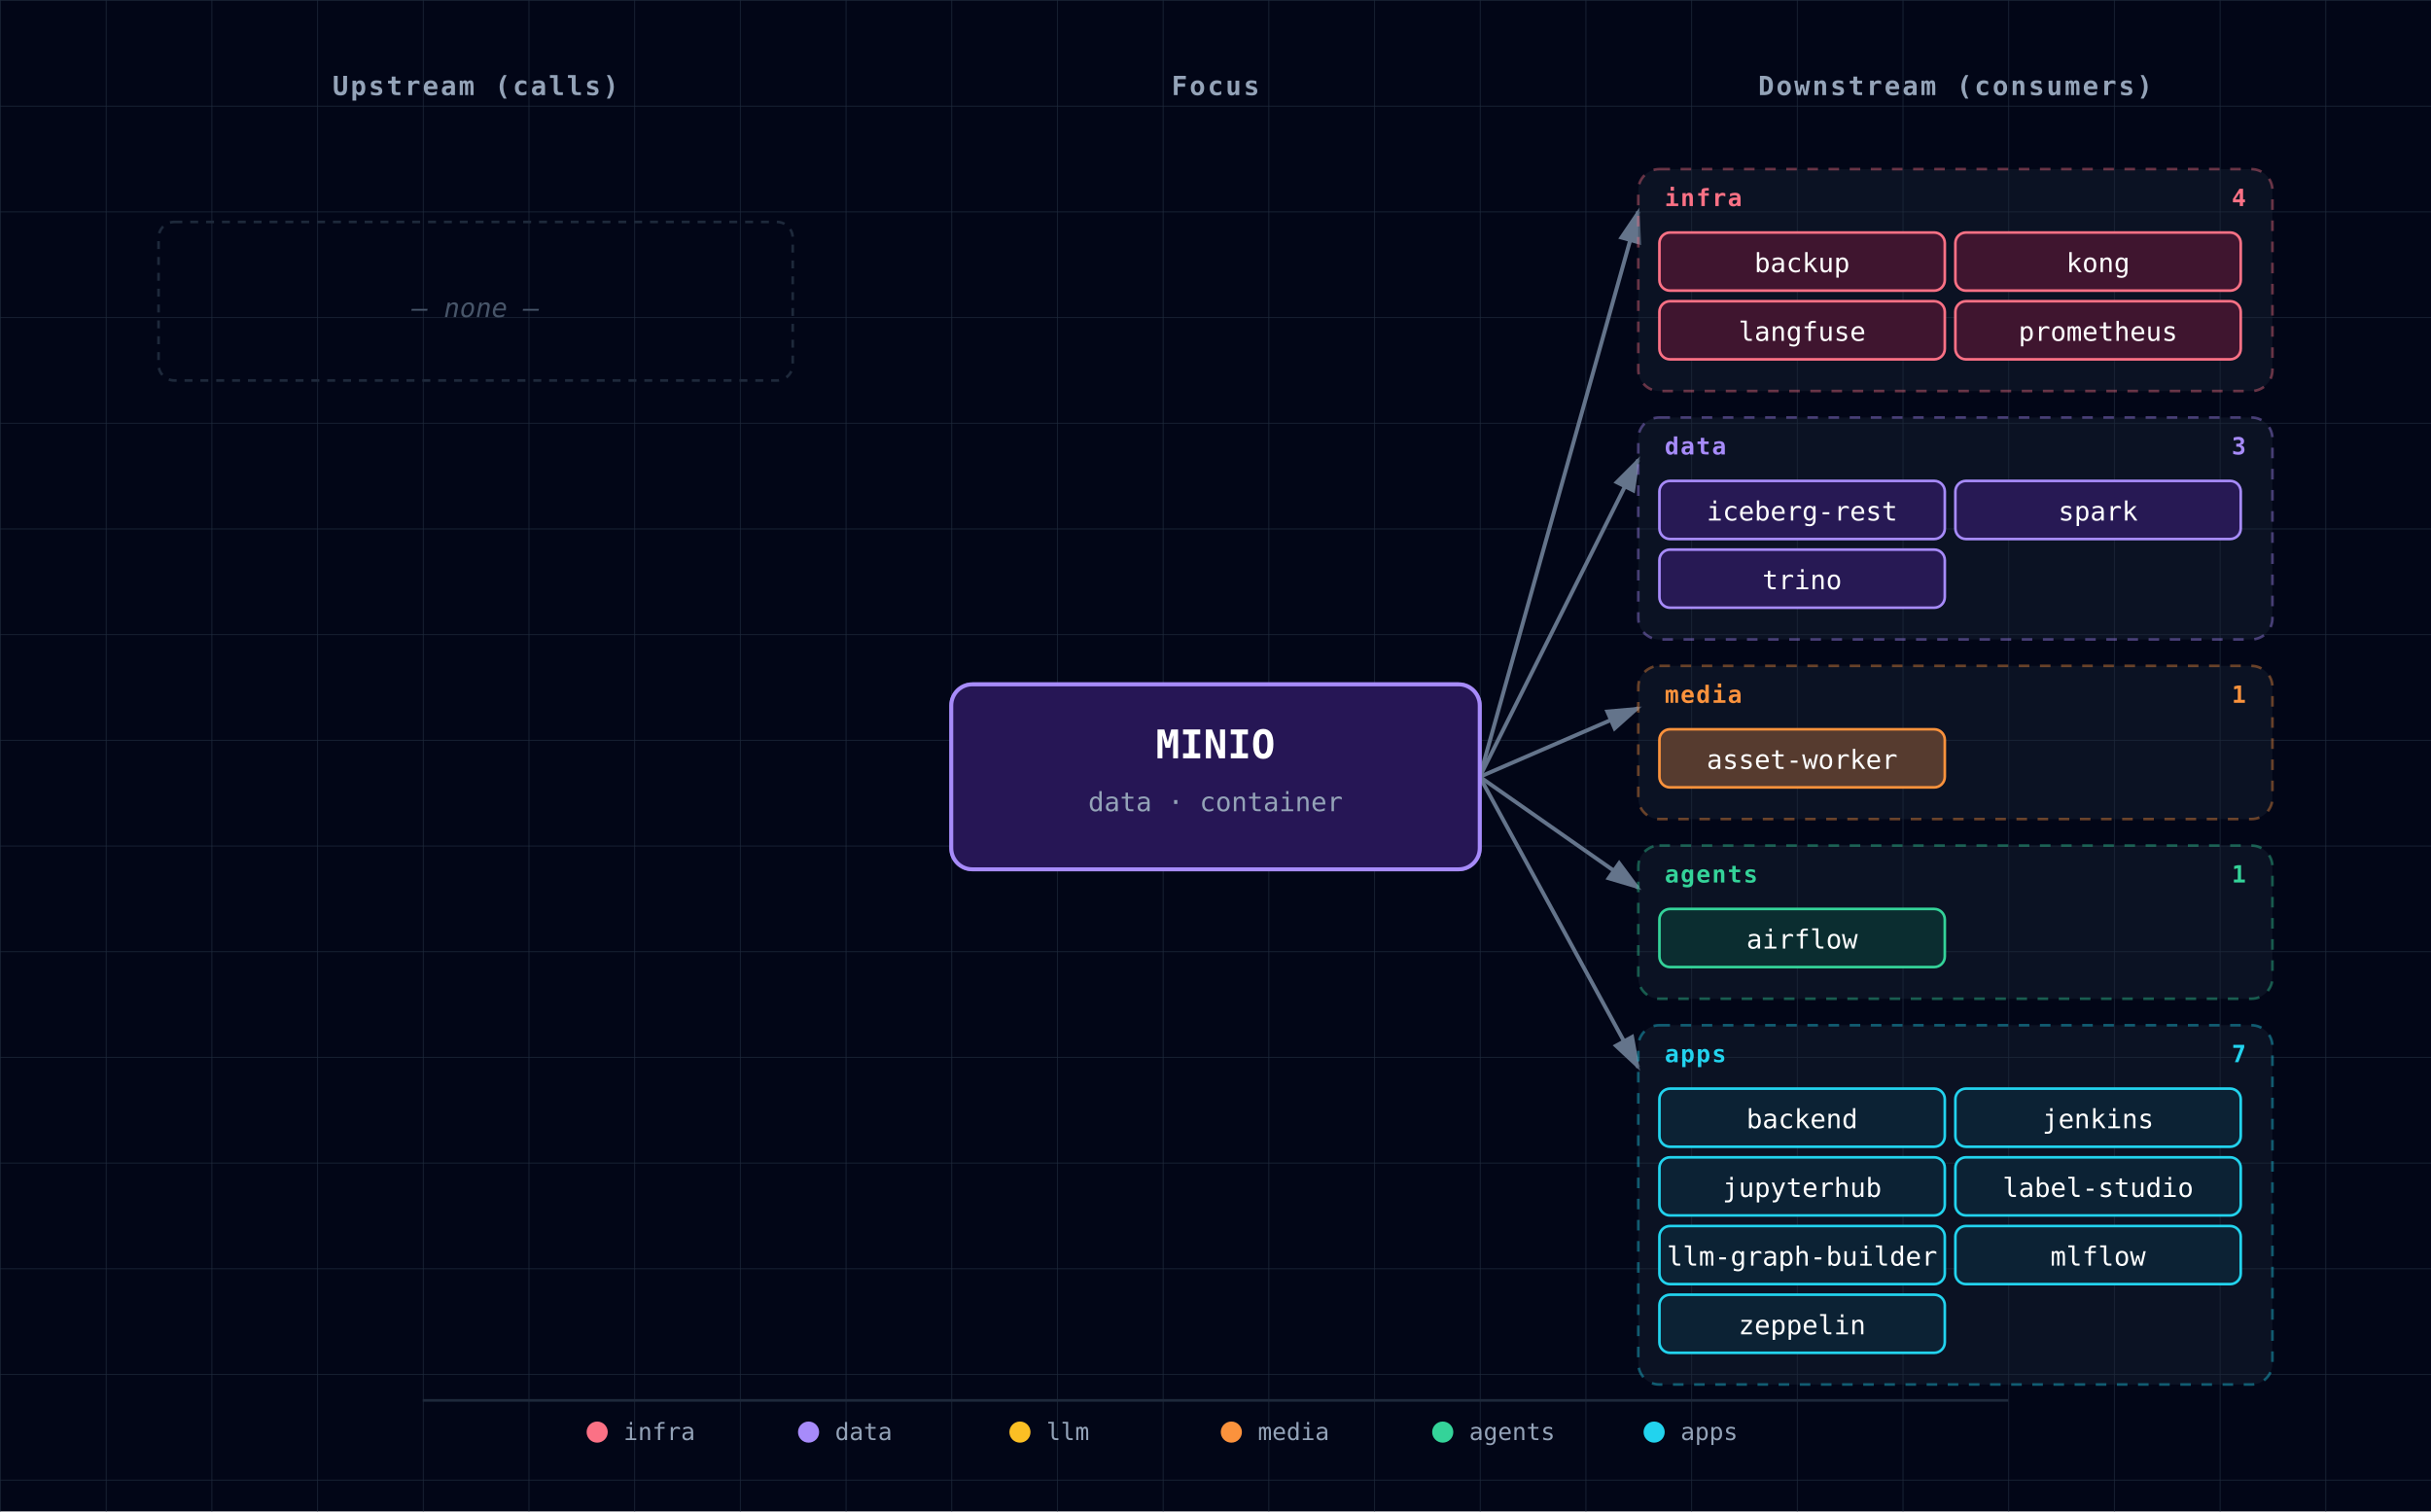
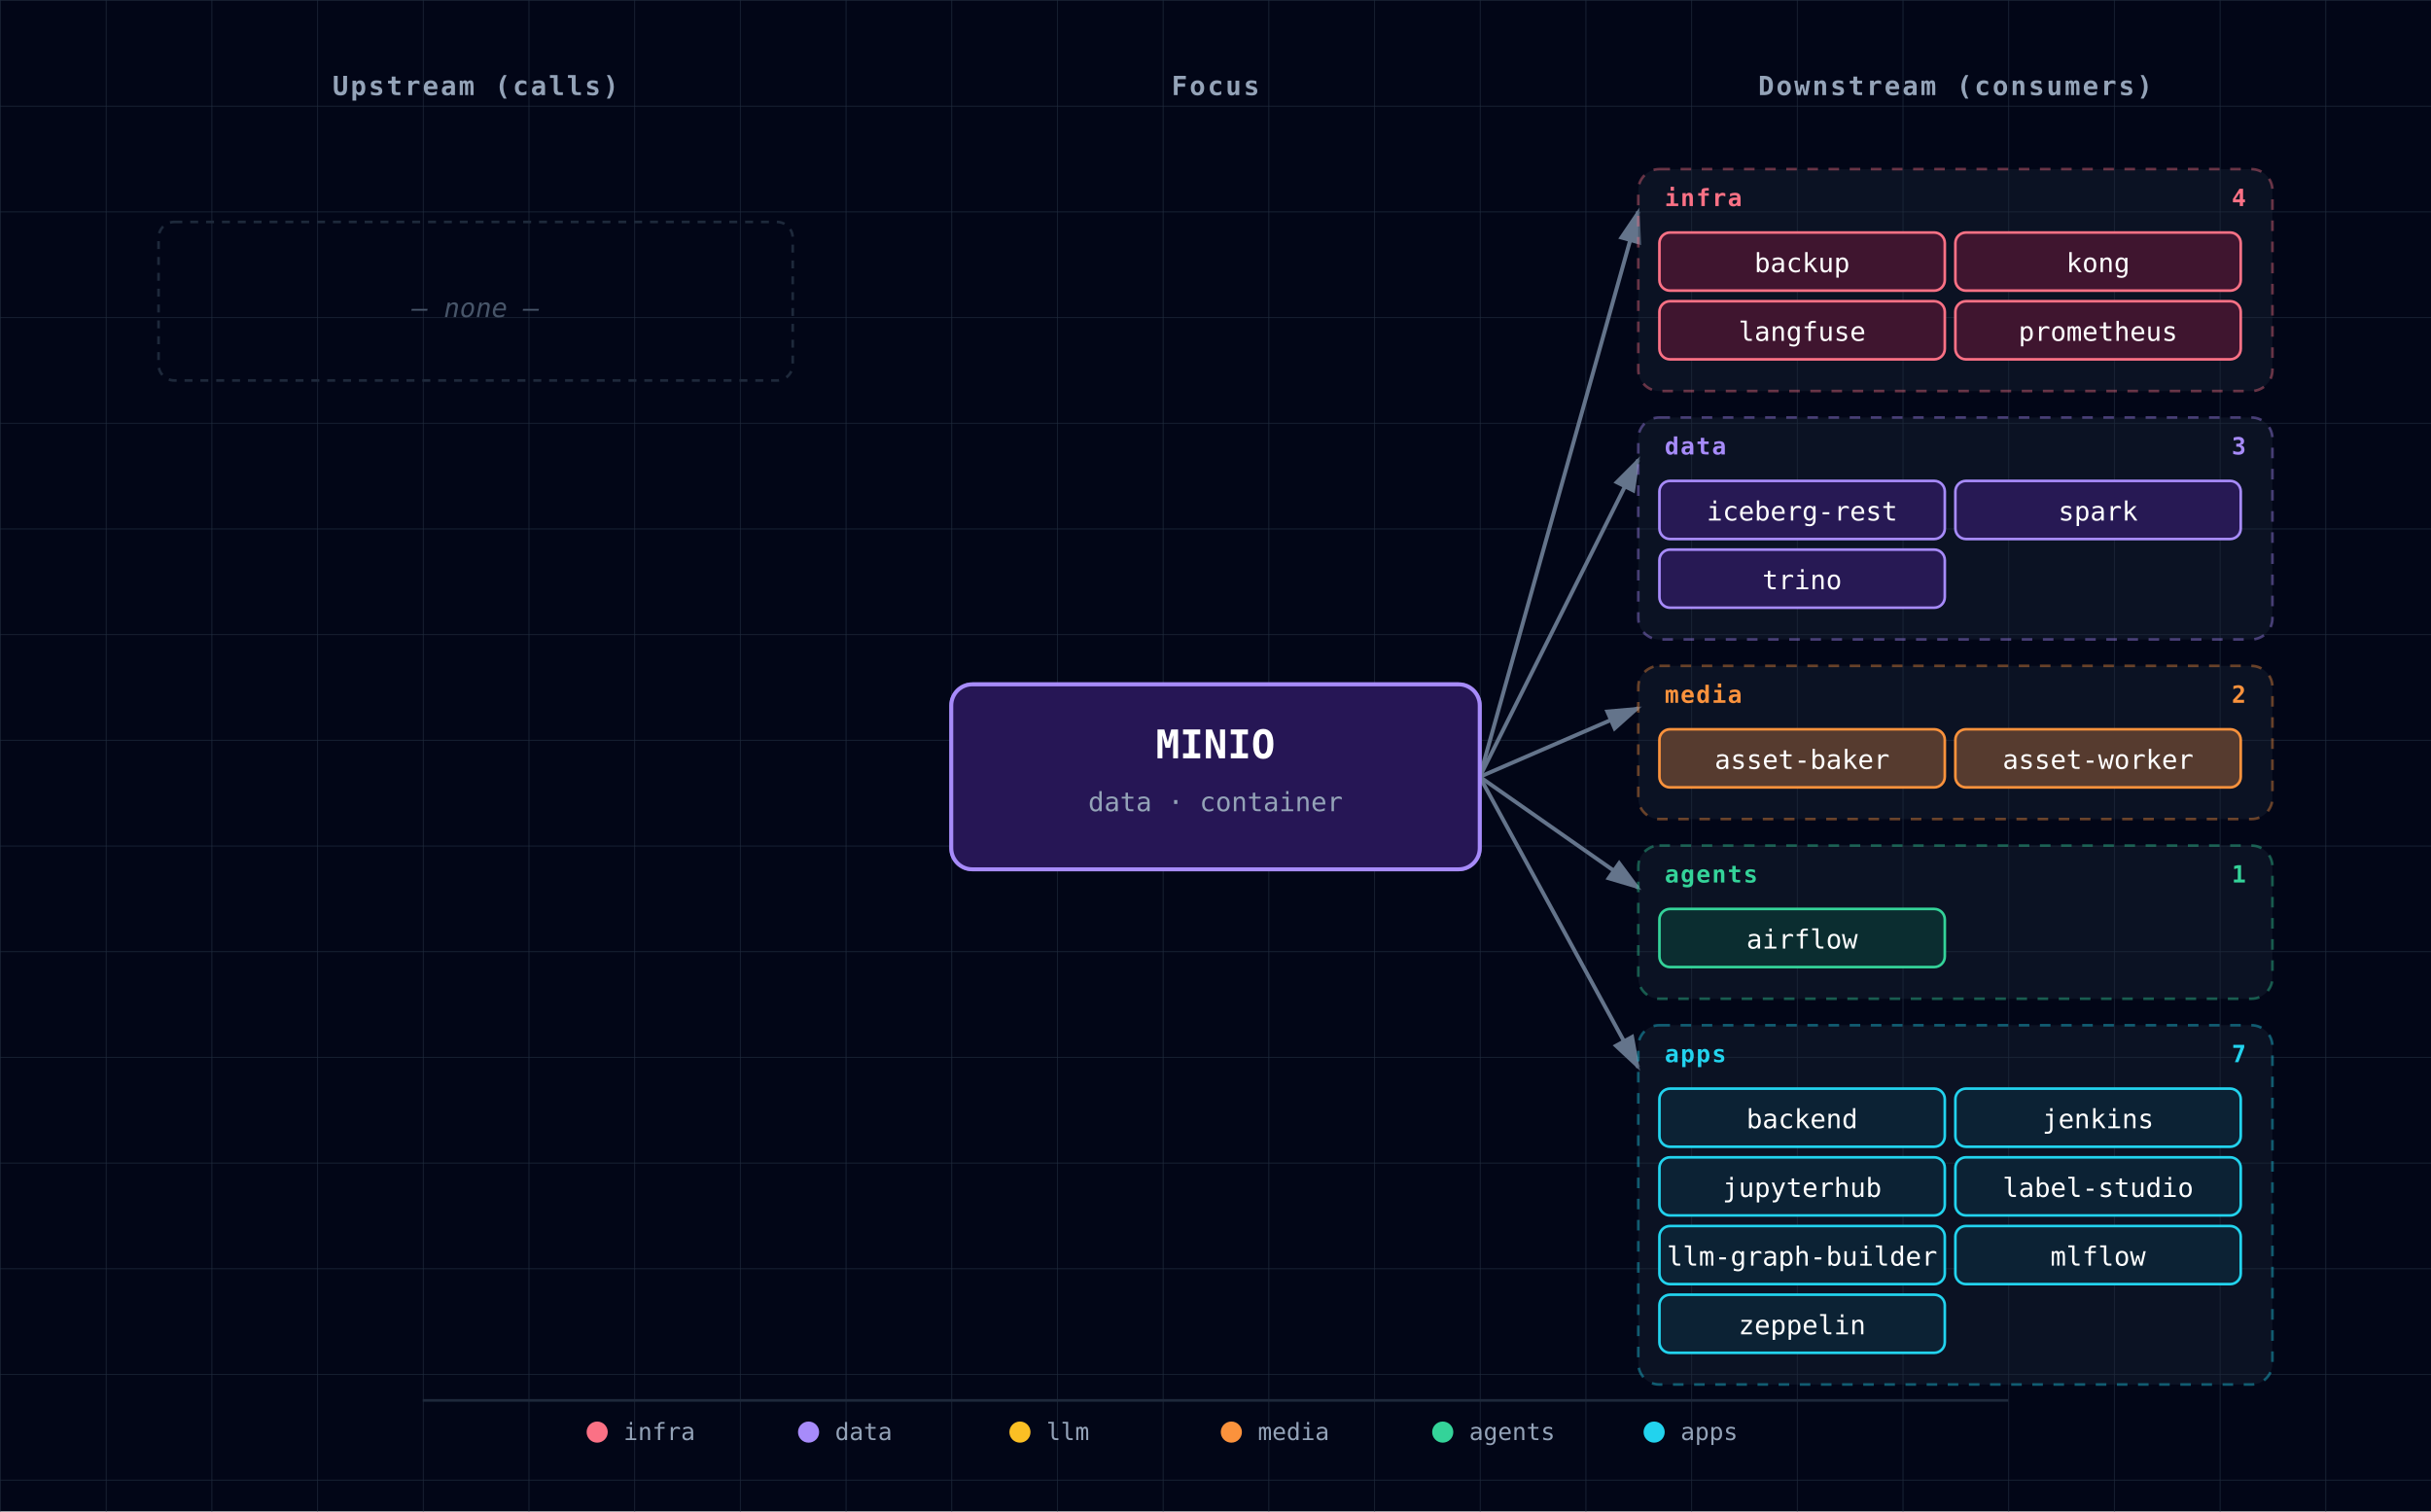
<svg xmlns="http://www.w3.org/2000/svg" viewBox="0 0 920 572" font-family="'JetBrains Mono', 'Fira Code', Menlo, Consolas, monospace">
  <defs>
    <pattern id="grid" width="40" height="40" patternUnits="userSpaceOnUse">
      <path d="M 40 0 L 0 0 0 40" fill="none" stroke="#1e293b" stroke-width="0.5" />
    </pattern>
    <marker id="arrowhead" markerWidth="9" markerHeight="6" refX="8" refY="3" orient="auto">
      <polygon points="0 0, 9 3, 0 6" fill="#64748b" />
    </marker>
    <filter id="focus-glow" x="-50%" y="-50%" width="200%" height="200%">
      <feGaussianBlur in="SourceAlpha" stdDeviation="6" />
      <feFlood flood-color="#a78bfa" flood-opacity="0.6" />
      <feComposite in2="SourceAlpha" operator="in" />
      <feMerge>
        <feMergeNode />
        <feMergeNode in="SourceGraphic" />
      </feMerge>
    </filter>
  </defs>
  <rect width="920" height="572" fill="#020617" />
  <rect width="920" height="572" fill="url(#grid)" />
  <text x="180" y="36" fill="#94a3b8" font-size="10" font-weight="600" text-anchor="middle" letter-spacing="0.08em">Upstream (calls)</text>
  <text x="460" y="36" fill="#94a3b8" font-size="10" font-weight="600" text-anchor="middle" letter-spacing="0.08em">Focus</text>
  <text x="740" y="36" fill="#94a3b8" font-size="10" font-weight="600" text-anchor="middle" letter-spacing="0.08em">Downstream (consumers)</text>
  <line x1="560" y1="294" x2="620" y2="80" stroke="#64748b" stroke-width="1.5" marker-end="url(#arrowhead)" />
  <line x1="560" y1="294" x2="620" y2="174" stroke="#64748b" stroke-width="1.5" marker-end="url(#arrowhead)" />
  <line x1="560" y1="294" x2="620" y2="268" stroke="#64748b" stroke-width="1.5" marker-end="url(#arrowhead)" />
  <line x1="560" y1="294" x2="620" y2="336" stroke="#64748b" stroke-width="1.5" marker-end="url(#arrowhead)" />
  <line x1="560" y1="294" x2="620" y2="404" stroke="#64748b" stroke-width="1.5" marker-end="url(#arrowhead)" />
  <g>
    <rect x="60" y="84" width="240" height="60" rx="6" fill="none" stroke="#1e293b" stroke-width="1" stroke-dasharray="3,3" />
    <text x="180" y="120" fill="#475569" font-size="10" font-style="italic" text-anchor="middle">— none —</text>
  </g>
  <g>
    <g class="cluster">
      <rect x="620" y="64" width="240" height="84" rx="8" fill="rgba(30,41,59,0.35)" stroke="#fb7185" stroke-width="1" stroke-dasharray="4,4" stroke-opacity="0.4" />
      <text x="630" y="78" fill="#fb7185" font-size="9" font-weight="700" text-anchor="start" style="letter-spacing:0.06em;text-transform:uppercase;">infra</text>
      <text x="850" y="78" fill="#fb7185" font-size="9" font-weight="600" text-anchor="end">4</text>
    </g>
    <g>
      <rect x="628" y="88" width="108" height="22" rx="4" fill="#0f172a" />
      <rect x="628" y="88" width="108" height="22" rx="4" fill="rgba(136, 19, 55, 0.4)" stroke="#fb7185" stroke-width="1" />
      <text x="682" y="103" fill="white" font-size="10" text-anchor="middle">backup</text>
    </g>
    <g>
      <rect x="740" y="88" width="108" height="22" rx="4" fill="#0f172a" />
      <rect x="740" y="88" width="108" height="22" rx="4" fill="rgba(136, 19, 55, 0.4)" stroke="#fb7185" stroke-width="1" />
      <text x="794" y="103" fill="white" font-size="10" text-anchor="middle">kong</text>
    </g>
    <g>
      <rect x="628" y="114" width="108" height="22" rx="4" fill="#0f172a" />
      <rect x="628" y="114" width="108" height="22" rx="4" fill="rgba(136, 19, 55, 0.4)" stroke="#fb7185" stroke-width="1" />
      <text x="682" y="129" fill="white" font-size="10" text-anchor="middle">langfuse</text>
    </g>
    <g>
      <rect x="740" y="114" width="108" height="22" rx="4" fill="#0f172a" />
      <rect x="740" y="114" width="108" height="22" rx="4" fill="rgba(136, 19, 55, 0.4)" stroke="#fb7185" stroke-width="1" />
      <text x="794" y="129" fill="white" font-size="10" text-anchor="middle">prometheus</text>
    </g>
    <g class="cluster">
      <rect x="620" y="158" width="240" height="84" rx="8" fill="rgba(30,41,59,0.35)" stroke="#a78bfa" stroke-width="1" stroke-dasharray="4,4" stroke-opacity="0.4" />
      <text x="630" y="172" fill="#a78bfa" font-size="9" font-weight="700" text-anchor="start" style="letter-spacing:0.06em;text-transform:uppercase;">data</text>
      <text x="850" y="172" fill="#a78bfa" font-size="9" font-weight="600" text-anchor="end">3</text>
    </g>
    <g>
      <rect x="628" y="182" width="108" height="22" rx="4" fill="#0f172a" />
      <rect x="628" y="182" width="108" height="22" rx="4" fill="rgba(76, 29, 149, 0.4)" stroke="#a78bfa" stroke-width="1" />
      <text x="682" y="197" fill="white" font-size="10" text-anchor="middle">iceberg-rest</text>
    </g>
    <g>
      <rect x="740" y="182" width="108" height="22" rx="4" fill="#0f172a" />
      <rect x="740" y="182" width="108" height="22" rx="4" fill="rgba(76, 29, 149, 0.4)" stroke="#a78bfa" stroke-width="1" />
      <text x="794" y="197" fill="white" font-size="10" text-anchor="middle">spark</text>
    </g>
    <g>
      <rect x="628" y="208" width="108" height="22" rx="4" fill="#0f172a" />
      <rect x="628" y="208" width="108" height="22" rx="4" fill="rgba(76, 29, 149, 0.4)" stroke="#a78bfa" stroke-width="1" />
      <text x="682" y="223" fill="white" font-size="10" text-anchor="middle">trino</text>
    </g>
    <g class="cluster">
      <rect x="620" y="252" width="240" height="58" rx="8" fill="rgba(30,41,59,0.35)" stroke="#fb923c" stroke-width="1" stroke-dasharray="4,4" stroke-opacity="0.4" />
      <text x="630" y="266" fill="#fb923c" font-size="9" font-weight="700" text-anchor="start" style="letter-spacing:0.06em;text-transform:uppercase;">media</text>
-       <text x="850" y="266" fill="#fb923c" font-size="9" font-weight="600" text-anchor="end">1</text>
+       <text x="850" y="266" fill="#fb923c" font-size="9" font-weight="600" text-anchor="end">2</text>
    </g>
    <g>
      <rect x="628" y="276" width="108" height="22" rx="4" fill="#0f172a" />
      <rect x="628" y="276" width="108" height="22" rx="4" fill="rgba(251, 146, 60, 0.3)" stroke="#fb923c" stroke-width="1" />
-       <text x="682" y="291" fill="white" font-size="10" text-anchor="middle">asset-worker</text>
+       <text x="682" y="291" fill="white" font-size="10" text-anchor="middle">asset-baker</text>
+     </g>
+     <g>
+       <rect x="740" y="276" width="108" height="22" rx="4" fill="#0f172a" />
+       <rect x="740" y="276" width="108" height="22" rx="4" fill="rgba(251, 146, 60, 0.3)" stroke="#fb923c" stroke-width="1" />
+       <text x="794" y="291" fill="white" font-size="10" text-anchor="middle">asset-worker</text>
    </g>
    <g class="cluster">
      <rect x="620" y="320" width="240" height="58" rx="8" fill="rgba(30,41,59,0.35)" stroke="#34d399" stroke-width="1" stroke-dasharray="4,4" stroke-opacity="0.4" />
      <text x="630" y="334" fill="#34d399" font-size="9" font-weight="700" text-anchor="start" style="letter-spacing:0.06em;text-transform:uppercase;">agents</text>
      <text x="850" y="334" fill="#34d399" font-size="9" font-weight="600" text-anchor="end">1</text>
    </g>
    <g>
      <rect x="628" y="344" width="108" height="22" rx="4" fill="#0f172a" />
      <rect x="628" y="344" width="108" height="22" rx="4" fill="rgba(6, 78, 59, 0.4)" stroke="#34d399" stroke-width="1" />
      <text x="682" y="359" fill="white" font-size="10" text-anchor="middle">airflow</text>
    </g>
    <g class="cluster">
      <rect x="620" y="388" width="240" height="136" rx="8" fill="rgba(30,41,59,0.35)" stroke="#22d3ee" stroke-width="1" stroke-dasharray="4,4" stroke-opacity="0.4" />
      <text x="630" y="402" fill="#22d3ee" font-size="9" font-weight="700" text-anchor="start" style="letter-spacing:0.06em;text-transform:uppercase;">apps</text>
      <text x="850" y="402" fill="#22d3ee" font-size="9" font-weight="600" text-anchor="end">7</text>
    </g>
    <g>
      <rect x="628" y="412" width="108" height="22" rx="4" fill="#0f172a" />
      <rect x="628" y="412" width="108" height="22" rx="4" fill="rgba(8, 51, 68, 0.4)" stroke="#22d3ee" stroke-width="1" />
      <text x="682" y="427" fill="white" font-size="10" text-anchor="middle">backend</text>
    </g>
    <g>
      <rect x="740" y="412" width="108" height="22" rx="4" fill="#0f172a" />
      <rect x="740" y="412" width="108" height="22" rx="4" fill="rgba(8, 51, 68, 0.4)" stroke="#22d3ee" stroke-width="1" />
      <text x="794" y="427" fill="white" font-size="10" text-anchor="middle">jenkins</text>
    </g>
    <g>
      <rect x="628" y="438" width="108" height="22" rx="4" fill="#0f172a" />
      <rect x="628" y="438" width="108" height="22" rx="4" fill="rgba(8, 51, 68, 0.4)" stroke="#22d3ee" stroke-width="1" />
      <text x="682" y="453" fill="white" font-size="10" text-anchor="middle">jupyterhub</text>
    </g>
    <g>
      <rect x="740" y="438" width="108" height="22" rx="4" fill="#0f172a" />
      <rect x="740" y="438" width="108" height="22" rx="4" fill="rgba(8, 51, 68, 0.4)" stroke="#22d3ee" stroke-width="1" />
      <text x="794" y="453" fill="white" font-size="10" text-anchor="middle">label-studio</text>
    </g>
    <g>
      <rect x="628" y="464" width="108" height="22" rx="4" fill="#0f172a" />
      <rect x="628" y="464" width="108" height="22" rx="4" fill="rgba(8, 51, 68, 0.4)" stroke="#22d3ee" stroke-width="1" />
      <text x="682" y="479" fill="white" font-size="10" text-anchor="middle">llm-graph-builder</text>
    </g>
    <g>
      <rect x="740" y="464" width="108" height="22" rx="4" fill="#0f172a" />
      <rect x="740" y="464" width="108" height="22" rx="4" fill="rgba(8, 51, 68, 0.4)" stroke="#22d3ee" stroke-width="1" />
      <text x="794" y="479" fill="white" font-size="10" text-anchor="middle">mlflow</text>
    </g>
    <g>
      <rect x="628" y="490" width="108" height="22" rx="4" fill="#0f172a" />
      <rect x="628" y="490" width="108" height="22" rx="4" fill="rgba(8, 51, 68, 0.4)" stroke="#22d3ee" stroke-width="1" />
      <text x="682" y="505" fill="white" font-size="10" text-anchor="middle">zeppelin</text>
    </g>
  </g>
  <g class="focus" filter="url(#focus-glow)">
    <rect x="360" y="259" width="200" height="70" rx="8" fill="#0f172a" />
    <rect x="360" y="259" width="200" height="70" rx="8" fill="rgba(76, 29, 149, 0.4)" stroke="#a78bfa" stroke-width="1.5" />
    <text x="460" y="287" fill="white" font-size="15" font-weight="700" text-anchor="middle">MINIO</text>
    <text x="460" y="307" fill="#94a3b8" font-size="10" text-anchor="middle">data · container</text>
  </g>
  <g class="legend">
    <line x1="160" y1="530" x2="760" y2="530" stroke="#1e293b" stroke-width="1" />
    <circle cx="226" cy="542" r="4" fill="#fb7185" />
    <text x="236" y="545" fill="#94a3b8" font-size="9" font-weight="400" text-anchor="start">infra</text>
    <circle cx="306" cy="542" r="4" fill="#a78bfa" />
    <text x="316" y="545" fill="#94a3b8" font-size="9" font-weight="400" text-anchor="start">data</text>
    <circle cx="386" cy="542" r="4" fill="#fbbf24" />
    <text x="396" y="545" fill="#94a3b8" font-size="9" font-weight="400" text-anchor="start">llm</text>
    <circle cx="466" cy="542" r="4" fill="#fb923c" />
    <text x="476" y="545" fill="#94a3b8" font-size="9" font-weight="400" text-anchor="start">media</text>
    <circle cx="546" cy="542" r="4" fill="#34d399" />
    <text x="556" y="545" fill="#94a3b8" font-size="9" font-weight="400" text-anchor="start">agents</text>
    <circle cx="626" cy="542" r="4" fill="#22d3ee" />
    <text x="636" y="545" fill="#94a3b8" font-size="9" font-weight="400" text-anchor="start">apps</text>
  </g>
</svg>
